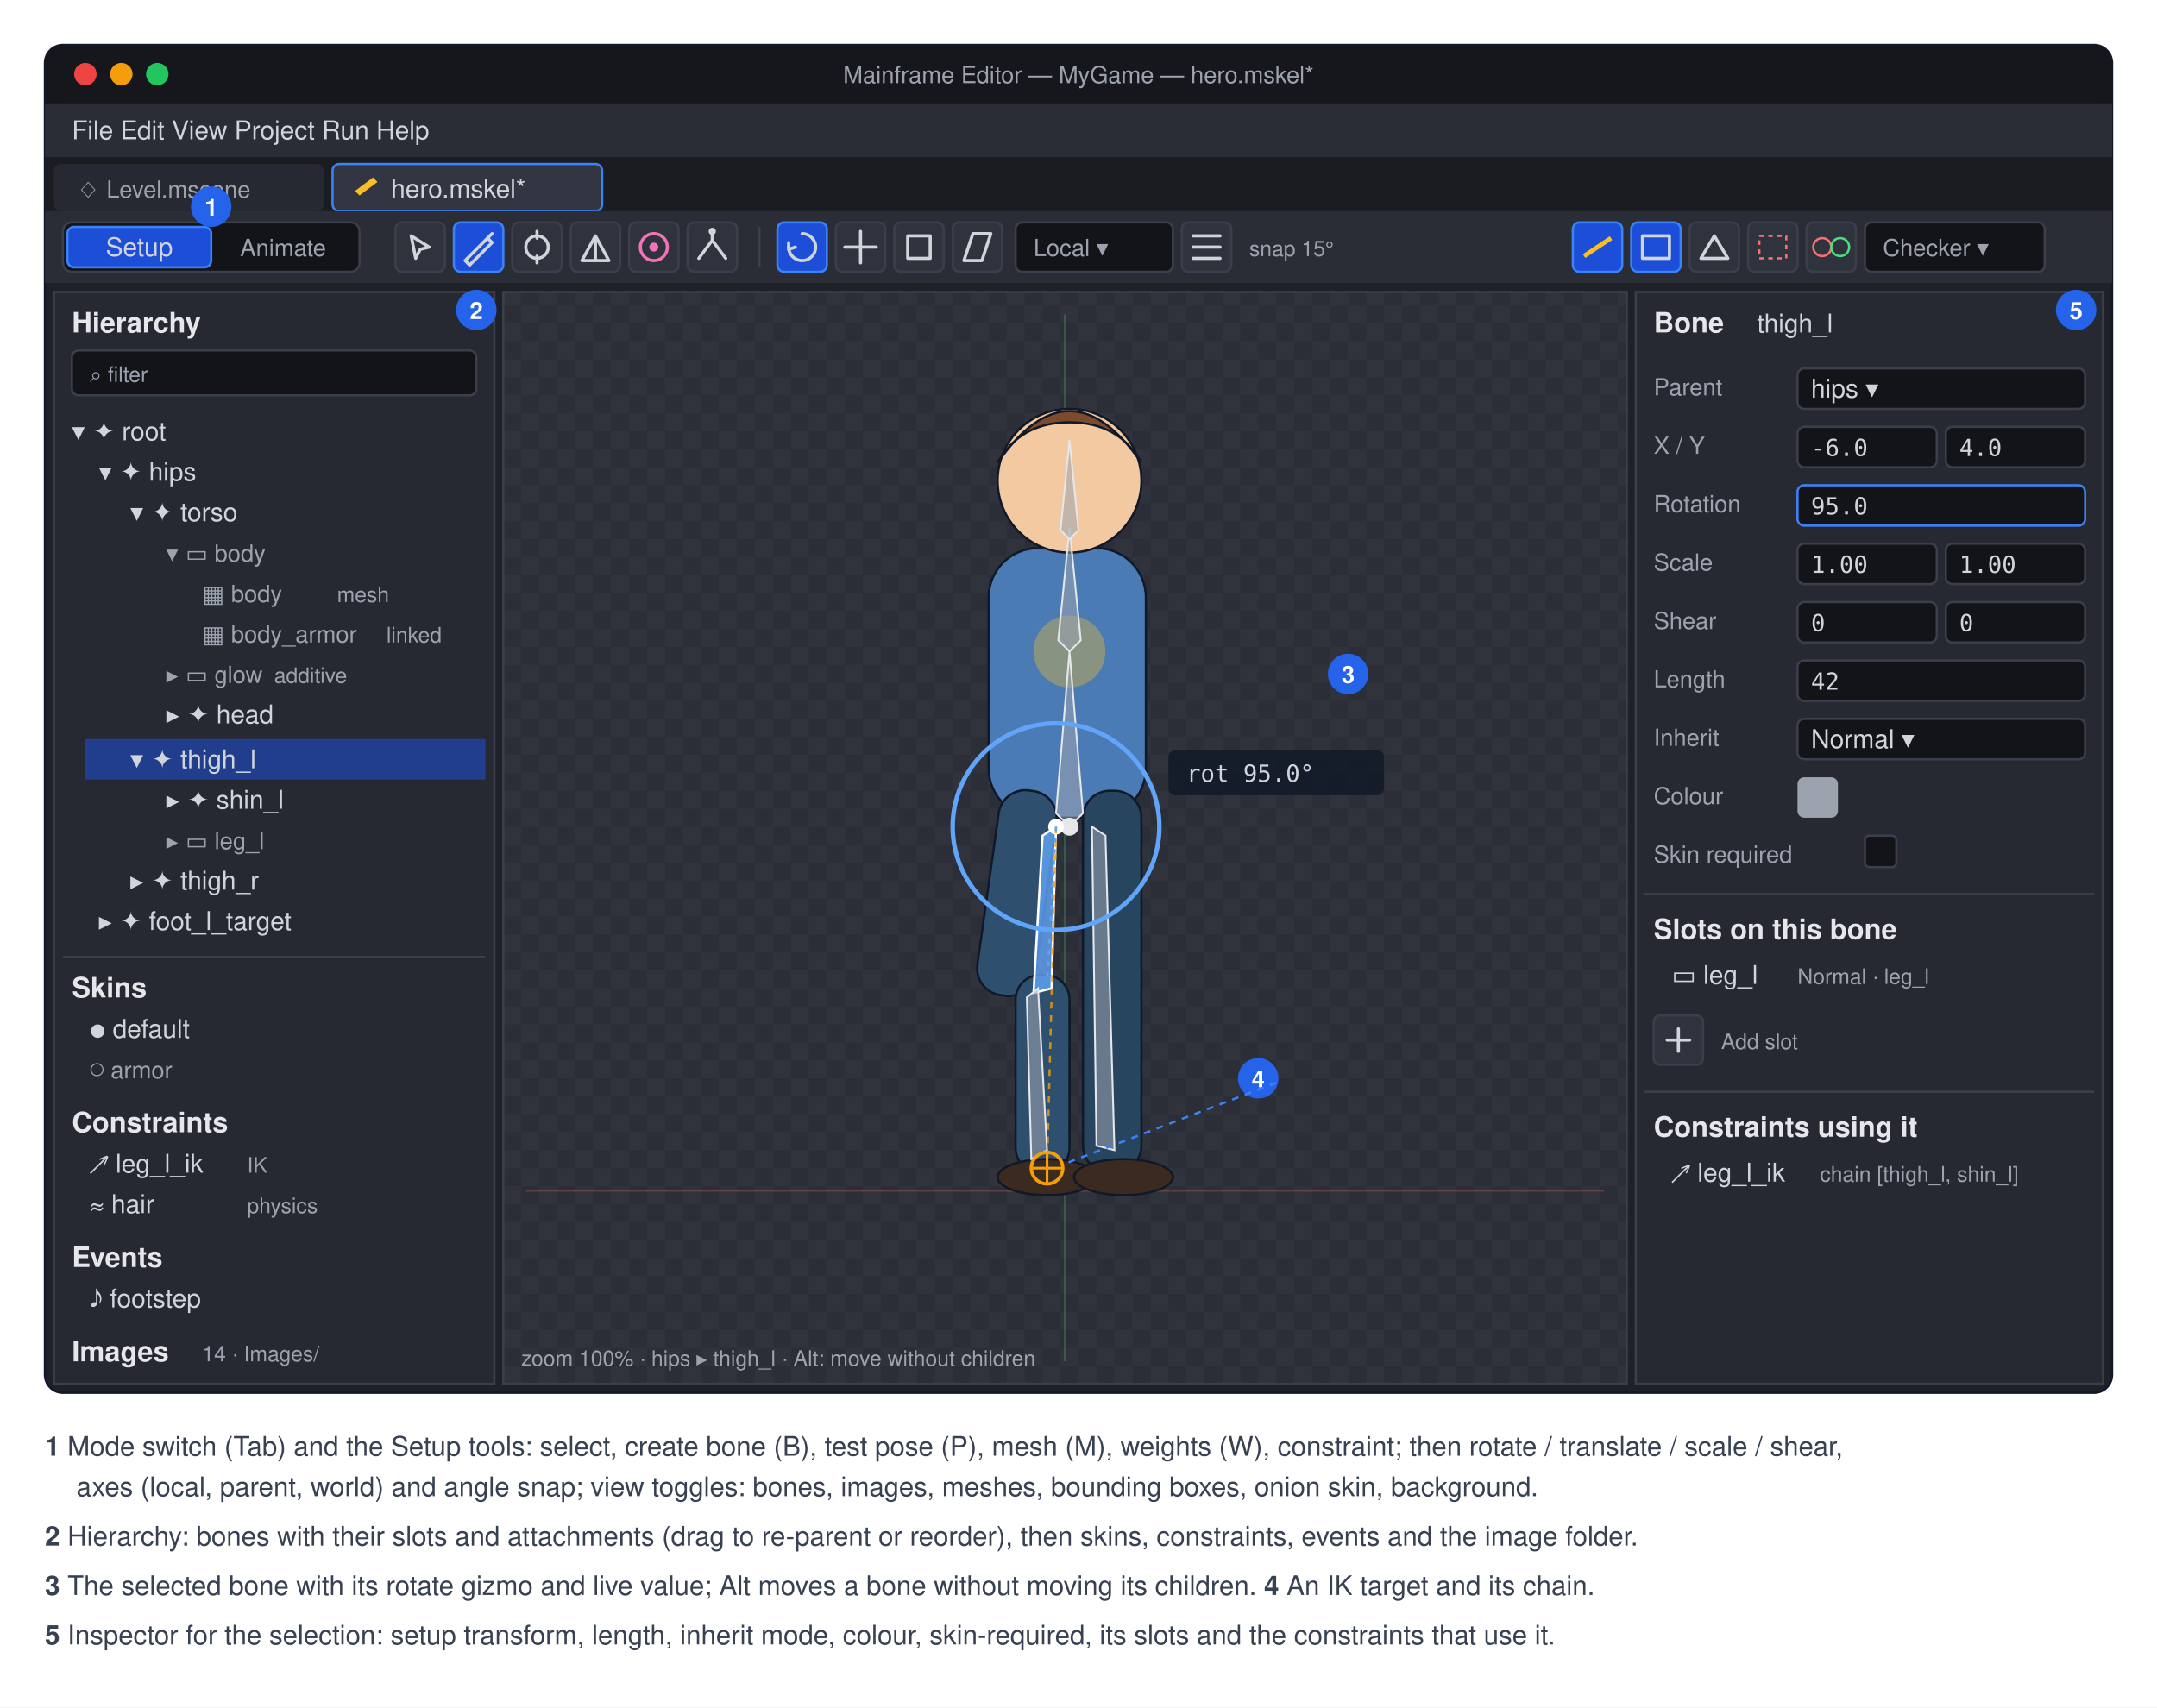
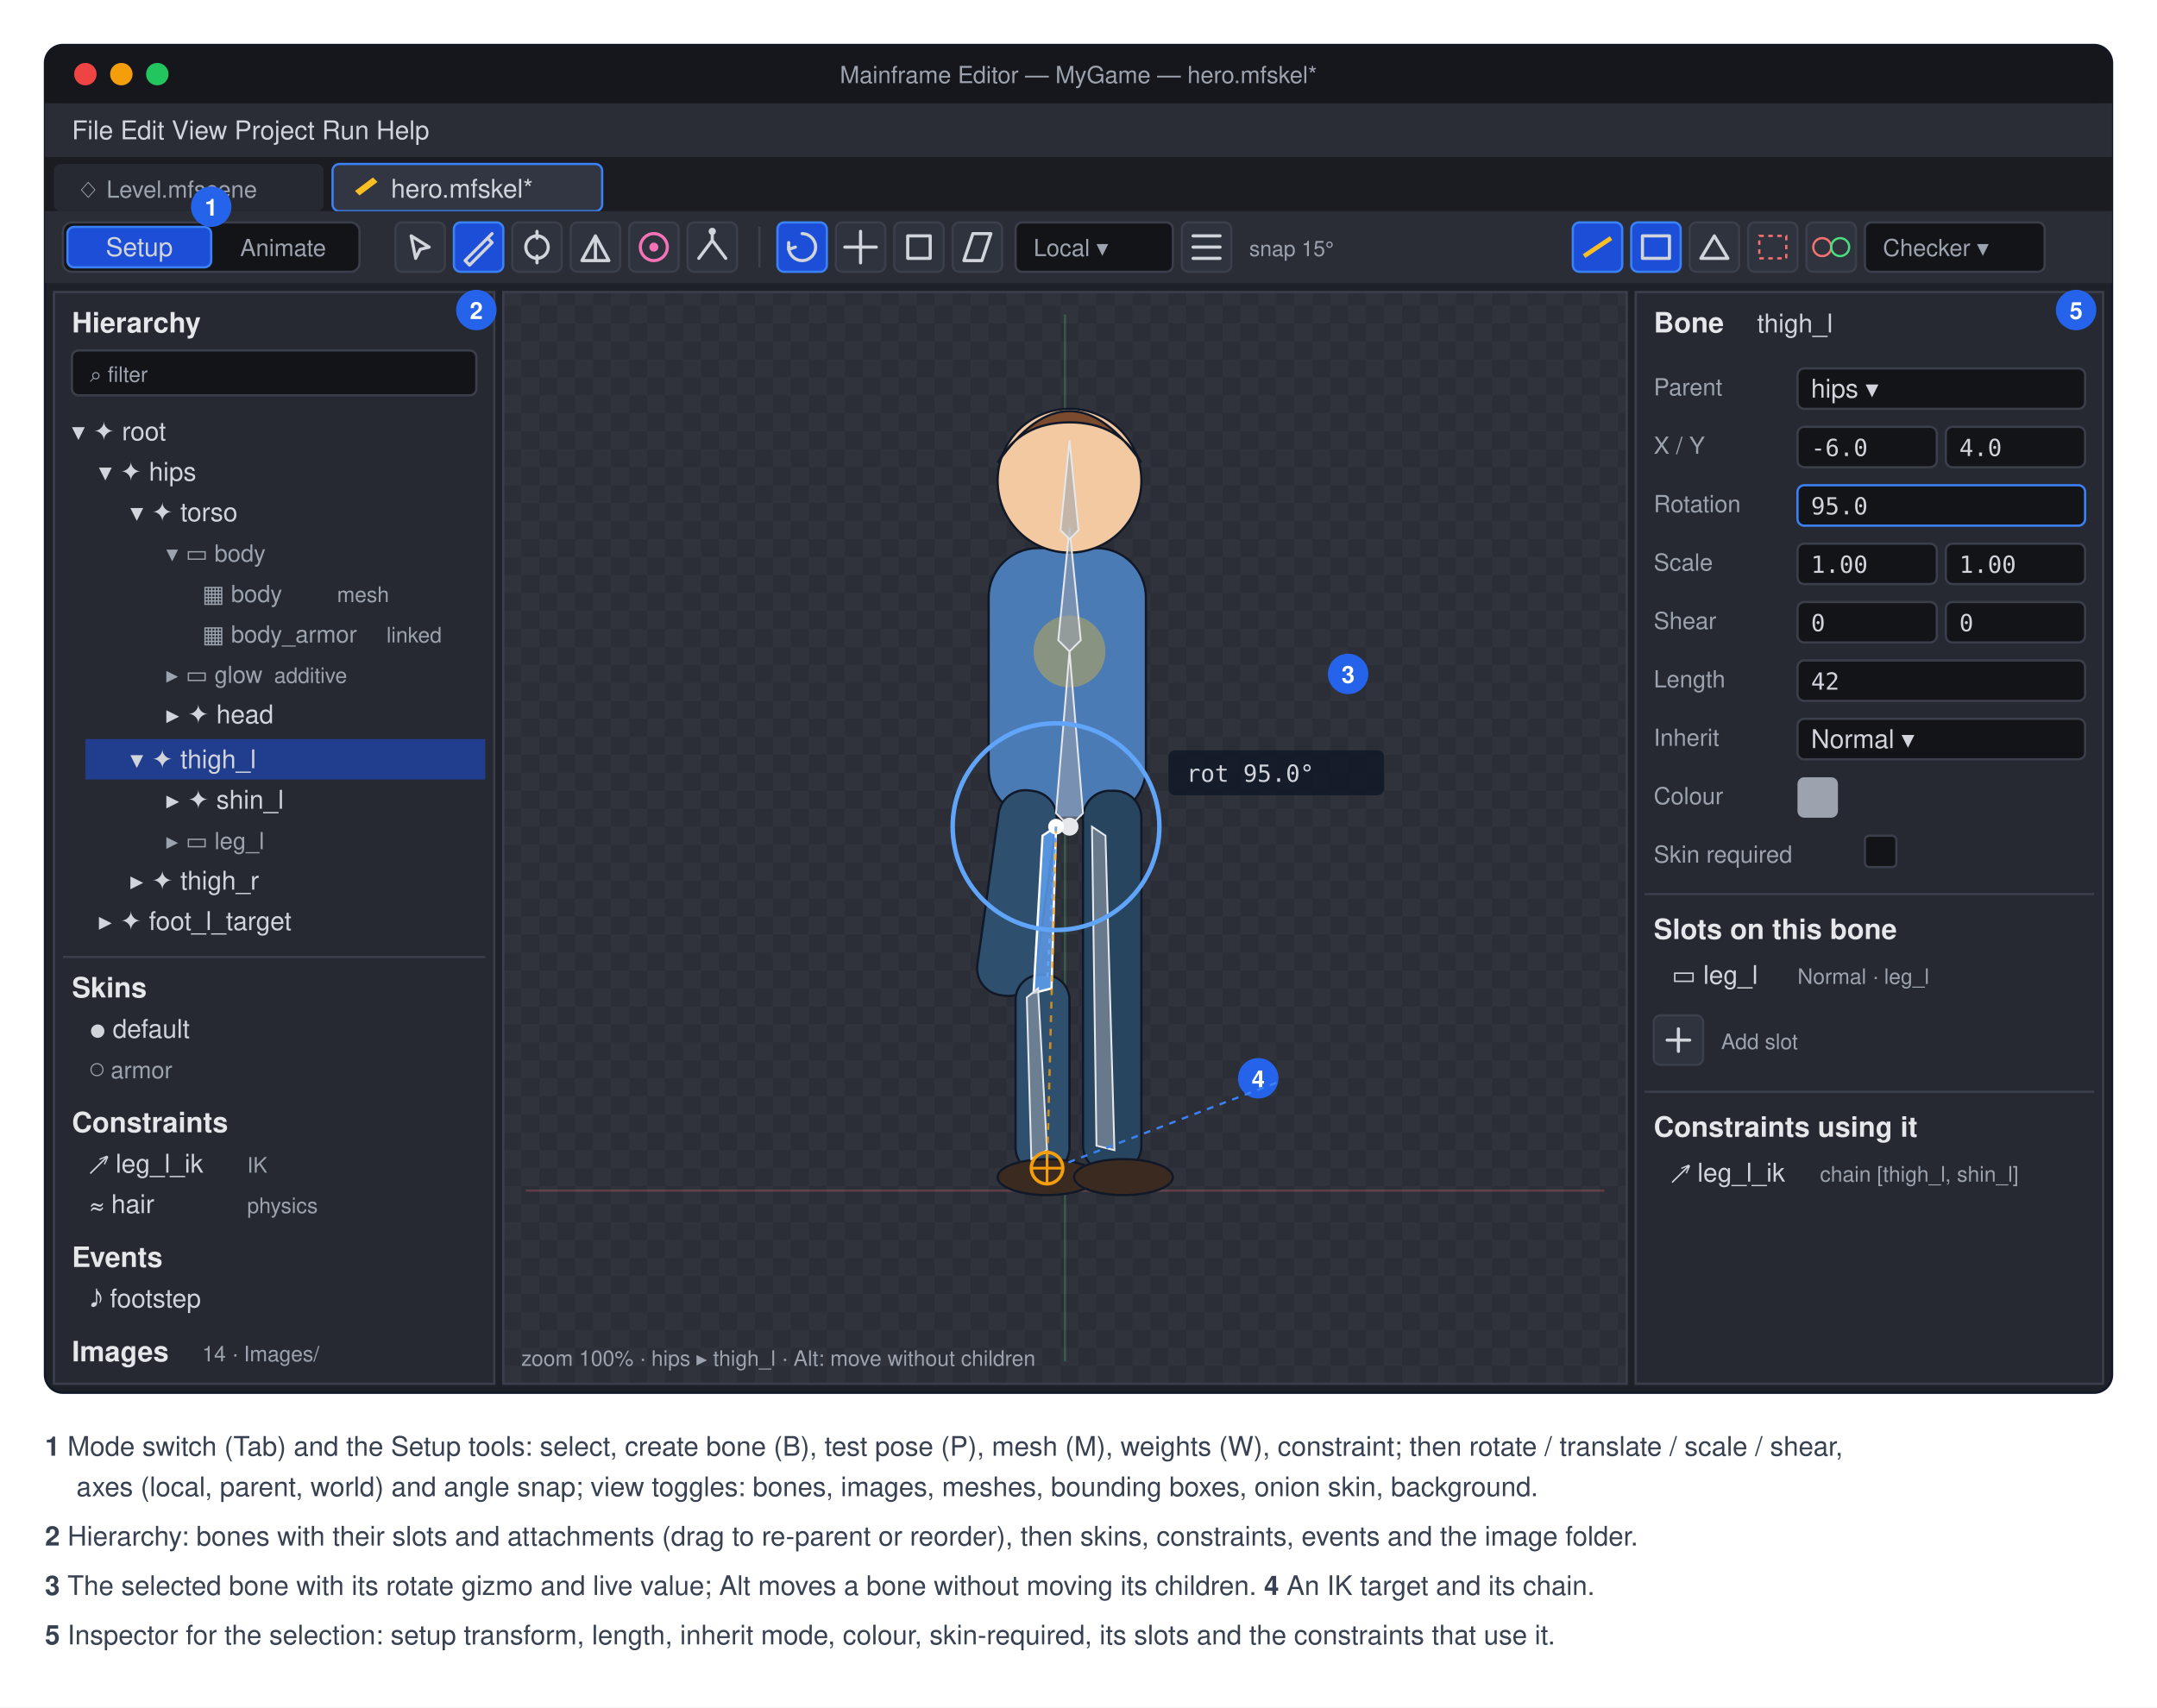
<svg xmlns="http://www.w3.org/2000/svg" viewBox="0 0 960 760" font-family="-apple-system, 'Segoe UI', Helvetica, Arial, sans-serif" font-size="13">
  <rect width="960" height="760" fill="#ffffff" />
  <style>
    .hdr{font-weight:600;font-size:12.5px;fill:#e5e7eb}
    .t{fill:#d1d5db;font-size:11.5px}
    .s{fill:#9ca3af;font-size:10.5px}
    .xs{fill:#9ca3af;font-size:9.5px}
    .m{fill:#d1d5db;font-size:10.5px;font-family:ui-monospace, Menlo, Consolas, monospace}
    .cap{fill:#374151;font-size:12px}
    .num{fill:#ffffff;font-size:10.5px;font-weight:700}
    .g{fill:none;stroke:#d1d5db;stroke-width:1.4;stroke-linecap:round;stroke-linejoin:round}
    .btn{fill:#2f333d;stroke:#3b3f4b}
    .on{fill:#1d4ed8;stroke:#3b82f6}
    .fld{fill:#121418;stroke:#3b3f4b}
    .bone{fill:#9ca3af;fill-opacity:0.55;stroke:#e5e7eb;stroke-width:0.8}
    .sel{fill:#60a5fa;fill-opacity:0.8;stroke:#ffffff;stroke-width:1}
    .art{stroke:#111827;stroke-width:1}
  </style>
  <defs>
    <pattern id="chk" width="16" height="16" patternUnits="userSpaceOnUse">
      <rect width="16" height="16" fill="#2b2e36" />
      <rect width="8" height="8" fill="#30333c" />
      <rect x="8" y="8" width="8" height="8" fill="#30333c" />
    </pattern>
  </defs>
  <rect x="20" y="20" width="920" height="600" rx="8" fill="#1f2128" stroke="#111827" />
  <rect x="20" y="20" width="920" height="26" rx="8" fill="#15171c" />
  <rect x="20" y="38" width="920" height="8" fill="#15171c" />
  <circle cx="38" cy="33" r="5" fill="#ef4444" />
  <circle cx="54" cy="33" r="5" fill="#f59e0b" />
  <circle cx="70" cy="33" r="5" fill="#22c55e" />
-   <text x="480" y="37" class="s" text-anchor="middle">Mainframe Editor — MyGame — hero.mskel*</text>
+   <text x="480" y="37" class="s" text-anchor="middle">Mainframe Editor — MyGame — hero.mfskel*</text>
  <rect x="20" y="46" width="920" height="24" fill="#2a2d36" />
  <text x="32" y="62" class="t">File   Edit   View   Project   Run   Help</text>
  <rect x="20" y="70" width="920" height="24" fill="#1a1c22" />
  <rect x="24" y="73" width="120" height="21" rx="3" fill="#262931" />
-   <text x="34" y="88" class="s">◇ Level.mscene</text>
+   <text x="34" y="88" class="s">◇ Level.mfscene</text>
  <rect x="148" y="73" width="120" height="21" rx="3" fill="#323642" stroke="#3b82f6" />
  <path d="M158,85 l8,-6 2,2 -8,6 z" fill="#fbbf24" />
-   <text x="174" y="88" class="t">hero.mskel*</text>
+   <text x="174" y="88" class="t">hero.mfskel*</text>
  <rect x="20" y="94" width="920" height="32" fill="#2a2d36" />
  <rect x="28" y="99" width="132" height="22" rx="4" class="fld" />
  <rect x="30" y="101" width="64" height="18" rx="3" class="on" />
  <text x="62" y="114" class="t" text-anchor="middle">Setup</text>
  <text x="126" y="114" class="s" text-anchor="middle">Animate</text>
  <rect x="176" y="99" width="22" height="22" rx="3" class="btn" />
  <path d="M183,105 l8,5 -4,1 -2,4 z" class="g" />
  <rect x="202" y="99" width="22" height="22" rx="3" class="on" />
  <path d="M207,116 l10,-10 2,2 -10,10 z M216,107 l3,-3" class="g" />
  <rect x="228" y="99" width="22" height="22" rx="3" class="btn" />
  <circle cx="239" cy="110" r="5" class="g" />
  <path d="M239,103 v3 M239,114 v3" class="g" />
  <rect x="254" y="99" width="22" height="22" rx="3" class="btn" />
  <path d="M259,116 l6,-11 6,11 z M265,105 v11" class="g" />
  <rect x="280" y="99" width="22" height="22" rx="3" class="btn" />
  <circle cx="291" cy="110" r="6" fill="none" stroke="#f472b6" stroke-width="1.4" />
  <circle cx="291" cy="110" r="2" fill="#f472b6" />
  <rect x="306" y="99" width="22" height="22" rx="3" class="btn" />
  <path d="M311,115 l6,-8 6,8 M317,107 v-3" class="g" />
  <circle cx="317" cy="103" r="1.6" fill="#d1d5db" />
  <line x1="338" y1="101" x2="338" y2="119" stroke="#3b3f4b" />
  <rect x="346" y="99" width="22" height="22" rx="3" class="on" />
  <path d="M357,104 a6,6 0 1 1 -6,6" class="g" />
  <path d="M351,108 l0,3 3,-1" class="g" />
  <rect x="372" y="99" width="22" height="22" rx="3" class="btn" />
  <path d="M383,103 v14 M376,110 h14" class="g" />
  <rect x="398" y="99" width="22" height="22" rx="3" class="btn" />
  <rect x="404" y="105" width="10" height="10" class="g" />
  <rect x="424" y="99" width="22" height="22" rx="3" class="btn" />
  <path d="M429,116 l4,-12 h8 l-4,12 z" class="g" />
  <rect x="452" y="99" width="70" height="22" rx="3" class="fld" />
  <text x="460" y="114" class="s">Local ▾</text>
  <rect x="526" y="99" width="22" height="22" rx="3" class="btn" />
  <path d="M531,105 h12 M531,110 h12 M531,115 h12" class="g" />
  <text x="556" y="114" class="xs">snap 15°</text>
  <g transform="translate(700,99)">
    <rect width="22" height="22" rx="3" class="on" />
    <path d="M5,15 l12,-8" stroke="#fbbf24" stroke-width="2" />
    <rect x="26" width="22" height="22" rx="3" class="on" />
    <rect x="31" y="6" width="12" height="10" class="g" />
    <rect x="52" width="22" height="22" rx="3" class="btn" />
    <path d="M57,16 l6,-10 6,10 z" class="g" />
    <rect x="78" width="22" height="22" rx="3" class="btn" />
    <rect x="83" y="6" width="12" height="10" fill="none" stroke="#f87171" stroke-dasharray="2 2" />
    <rect x="104" width="22" height="22" rx="3" class="btn" />
    <circle cx="111" cy="11" r="4" fill="none" stroke="#f87171" />
    <circle cx="119" cy="11" r="4" fill="none" stroke="#4ade80" />
    <rect x="130" width="80" height="22" rx="3" class="fld" />
    <text x="138" y="15" class="s">Checker ▾</text>
  </g>
  <rect x="24" y="130" width="196" height="486" fill="#262931" stroke="#3b3f4b" />
  <text x="32" y="148" class="hdr">Hierarchy</text>
  <rect x="32" y="156" width="180" height="20" rx="3" class="fld" />
  <text x="40" y="170" class="xs">⌕ filter</text>
  <g class="t">
    <text x="32" y="196">▾ ✦ root</text>
    <text x="44" y="214">▾ ✦ hips</text>
    <text x="58" y="232">▾ ✦ torso</text>
    <text x="74" y="250" class="s">▾ ▭ body</text>
    <text x="90" y="268" class="s">▦ body</text>
    <text x="150" y="268" class="xs">mesh</text>
    <text x="90" y="286" class="s">▦ body_armor</text>
    <text x="172" y="286" class="xs">linked</text>
    <text x="74" y="304" class="s">▸ ▭ glow</text>
    <text x="122" y="304" class="xs">additive</text>
    <text x="74" y="322">▸ ✦ head</text>
  </g>
  <rect x="38" y="329" width="178" height="18" fill="#1d4ed8" opacity="0.55" />
  <text x="58" y="342" class="t">▾ ✦ thigh_l</text>
  <text x="74" y="360" class="t">▸ ✦ shin_l</text>
  <text x="74" y="378" class="s">▸ ▭ leg_l</text>
  <text x="58" y="396" class="t">▸ ✦ thigh_r</text>
  <text x="44" y="414" class="t">▸ ✦ foot_l_target</text>
  <line x1="28" y1="426" x2="216" y2="426" stroke="#3b3f4b" />
  <text x="32" y="444" class="hdr">Skins</text>
  <text x="40" y="462" class="t">● default</text>
  <text x="40" y="480" class="s">○ armor</text>
  <text x="32" y="504" class="hdr">Constraints</text>
  <text x="40" y="522" class="t">↗ leg_l_ik</text>
  <text x="110" y="522" class="xs">IK</text>
  <text x="40" y="540" class="t">≈ hair</text>
  <text x="110" y="540" class="xs">physics</text>
  <text x="32" y="564" class="hdr">Events</text>
  <text x="40" y="582" class="t">♪ footstep</text>
  <text x="32" y="606" class="hdr">Images</text>
  <text x="90" y="606" class="xs">14 · Images/</text>
  <rect x="224" y="130" width="500" height="486" fill="url(#chk)" stroke="#3b3f4b" />
  <line x1="474" y1="140" x2="474" y2="606" stroke="#4ade80" stroke-opacity="0.25" />
  <line x1="234" y1="530" x2="714" y2="530" stroke="#f87171" stroke-opacity="0.25" />
  <g class="art">
    <rect x="440" y="244" width="70" height="120" rx="22" fill="#4b7bb5" />
    <circle cx="476" cy="214" r="32" fill="#f2c9a0" />
    <path d="M444,206 q32,-46 64,0 q-10,-18 -32,-18 q-22,0 -32,18 z" fill="#7c4a2d" />
    <rect x="446" y="352" width="26" height="92" rx="12" fill="#2f4f6f" transform="rotate(8 459 352)" />
    <rect x="452" y="434" width="24" height="88" rx="11" fill="#2f4f6f" />
    <rect x="482" y="352" width="26" height="170" rx="12" fill="#284560" />
    <ellipse cx="466" cy="524" rx="22" ry="8" fill="#3a2a20" />
    <ellipse cx="500" cy="524" rx="22" ry="8" fill="#3a2a20" />
    <circle cx="476" cy="290" r="16" fill="#fbbf24" fill-opacity="0.35" stroke="none" />
  </g>
  <path d="M476,368 l6,-6 l-6,-72 l-6,72 z" class="bone" />
  <path d="M476,290 l5,-5 l-5,-50 l-5,50 z" class="bone" />
  <path d="M476,240 l4,-4 l-4,-40 l-4,40 z" class="bone" />
  <path d="M470,368 l-6,4 l-4,70 l8,-2 z" class="sel" />
  <path d="M462,440 l-5,4 l2,72 l7,-4 z" class="bone" />
  <path d="M486,368 l6,4 l4,140 l-8,-2 z" class="bone" />
  <circle cx="476" cy="368" r="4" fill="#e5e7eb" />
  <circle cx="470" cy="368" r="3.5" fill="#ffffff" />
  <circle cx="466" cy="520" r="7" fill="none" stroke="#f59e0b" stroke-width="1.5" />
  <path d="M459,520 h14 M466,513 v14" stroke="#f59e0b" stroke-width="1.2" />
  <line x1="470" y1="368" x2="466" y2="520" stroke="#f59e0b" stroke-dasharray="3 3" stroke-opacity="0.8" />
  <circle cx="470" cy="368" r="46" fill="none" stroke="#60a5fa" stroke-width="2" />
  <path d="M470,368 L466,438" stroke="#60a5fa" stroke-width="1" stroke-dasharray="2 3" />
  <rect x="520" y="334" width="96" height="20" rx="3" fill="#111827" fill-opacity="0.85" />
  <text x="528" y="348" class="m">rot  95.0°</text>
  <text x="232" y="608" class="xs">zoom 100%   ·   hips ▸ thigh_l   ·   Alt: move without children</text>
  <rect x="728" y="130" width="208" height="486" fill="#262931" stroke="#3b3f4b" />
  <text x="736" y="148" class="hdr">Bone</text>
  <text x="782" y="148" class="t">thigh_l</text>
  <g class="s">
    <text x="736" y="176">Parent</text>
    <rect x="800" y="164" width="128" height="18" rx="3" class="fld" />
    <text x="806" y="177" class="t">hips ▾</text>
    <text x="736" y="202">X / Y</text>
    <rect x="800" y="190" width="62" height="18" rx="3" class="fld" />
    <text x="806" y="203" class="m">-6.0</text>
    <rect x="866" y="190" width="62" height="18" rx="3" class="fld" />
    <text x="872" y="203" class="m">4.0</text>
    <text x="736" y="228">Rotation</text>
    <rect x="800" y="216" width="128" height="18" rx="3" fill="#121418" stroke="#3b82f6" />
    <text x="806" y="229" class="m">95.0</text>
    <text x="736" y="254">Scale</text>
    <rect x="800" y="242" width="62" height="18" rx="3" class="fld" />
    <text x="806" y="255" class="m">1.00</text>
    <rect x="866" y="242" width="62" height="18" rx="3" class="fld" />
    <text x="872" y="255" class="m">1.00</text>
    <text x="736" y="280">Shear</text>
    <rect x="800" y="268" width="62" height="18" rx="3" class="fld" />
    <text x="806" y="281" class="m">0</text>
    <rect x="866" y="268" width="62" height="18" rx="3" class="fld" />
    <text x="872" y="281" class="m">0</text>
    <text x="736" y="306">Length</text>
    <rect x="800" y="294" width="128" height="18" rx="3" class="fld" />
    <text x="806" y="307" class="m">42</text>
    <text x="736" y="332">Inherit</text>
    <rect x="800" y="320" width="128" height="18" rx="3" class="fld" />
    <text x="806" y="333" class="t">Normal ▾</text>
    <text x="736" y="358">Colour</text>
    <rect x="800" y="346" width="18" height="18" rx="3" fill="#9ca3af" />
    <text x="736" y="384">Skin required</text>
    <rect x="830" y="372" width="14" height="14" rx="2" class="fld" />
  </g>
  <line x1="732" y1="398" x2="932" y2="398" stroke="#3b3f4b" />
  <text x="736" y="418" class="hdr">Slots on this bone</text>
  <text x="744" y="438" class="t">▭ leg_l</text>
  <text x="800" y="438" class="xs">Normal · leg_l</text>
  <rect x="736" y="452" width="22" height="22" rx="3" class="btn" />
  <path d="M742,463 h10 M747,458 v10" class="g" />
  <text x="766" y="467" class="xs">Add slot</text>
  <line x1="732" y1="486" x2="932" y2="486" stroke="#3b3f4b" />
  <text x="736" y="506" class="hdr">Constraints using it</text>
  <text x="744" y="526" class="t">↗ leg_l_ik</text>
  <text x="810" y="526" class="xs">chain [thigh_l, shin_l]</text>
  <g>
    <circle cx="94" cy="92" r="9" fill="#2563eb" />
    <text x="94" y="96" class="num" text-anchor="middle">1</text>
    <circle cx="212" cy="138" r="9" fill="#2563eb" />
    <text x="212" y="142" class="num" text-anchor="middle">2</text>
    <circle cx="600" cy="300" r="9" fill="#2563eb" />
    <text x="600" y="304" class="num" text-anchor="middle">3</text>
    <circle cx="560" cy="480" r="9" fill="#2563eb" />
    <text x="560" y="484" class="num" text-anchor="middle">4</text>
    <circle cx="924" cy="138" r="9" fill="#2563eb" />
    <text x="924" y="142" class="num" text-anchor="middle">5</text>
  </g>
  <line x1="568" y1="482" x2="474" y2="518" stroke="#3b82f6" stroke-dasharray="3 3" />
  <g class="cap">
    <text x="20" y="648">
      <tspan font-weight="600">1</tspan>  Mode switch (Tab) and the Setup tools: select, create bone (B), test pose (P), mesh (M), weights (W), constraint; then rotate / translate / scale / shear,</text>
    <text x="34" y="666">axes (local, parent, world) and angle snap; view toggles: bones, images, meshes, bounding boxes, onion skin, background.</text>
    <text x="20" y="688">
      <tspan font-weight="600">2</tspan>  Hierarchy: bones with their slots and attachments (drag to re-parent or reorder), then skins, constraints, events and the image folder.</text>
    <text x="20" y="710">
      <tspan font-weight="600">3</tspan>  The selected bone with its rotate gizmo and live value; Alt moves a bone without moving its children.  <tspan font-weight="600">4</tspan>  An IK target and its chain.</text>
    <text x="20" y="732">
      <tspan font-weight="600">5</tspan>  Inspector for the selection: setup transform, length, inherit mode, colour, skin-required, its slots and the constraints that use it.</text>
  </g>
</svg>
